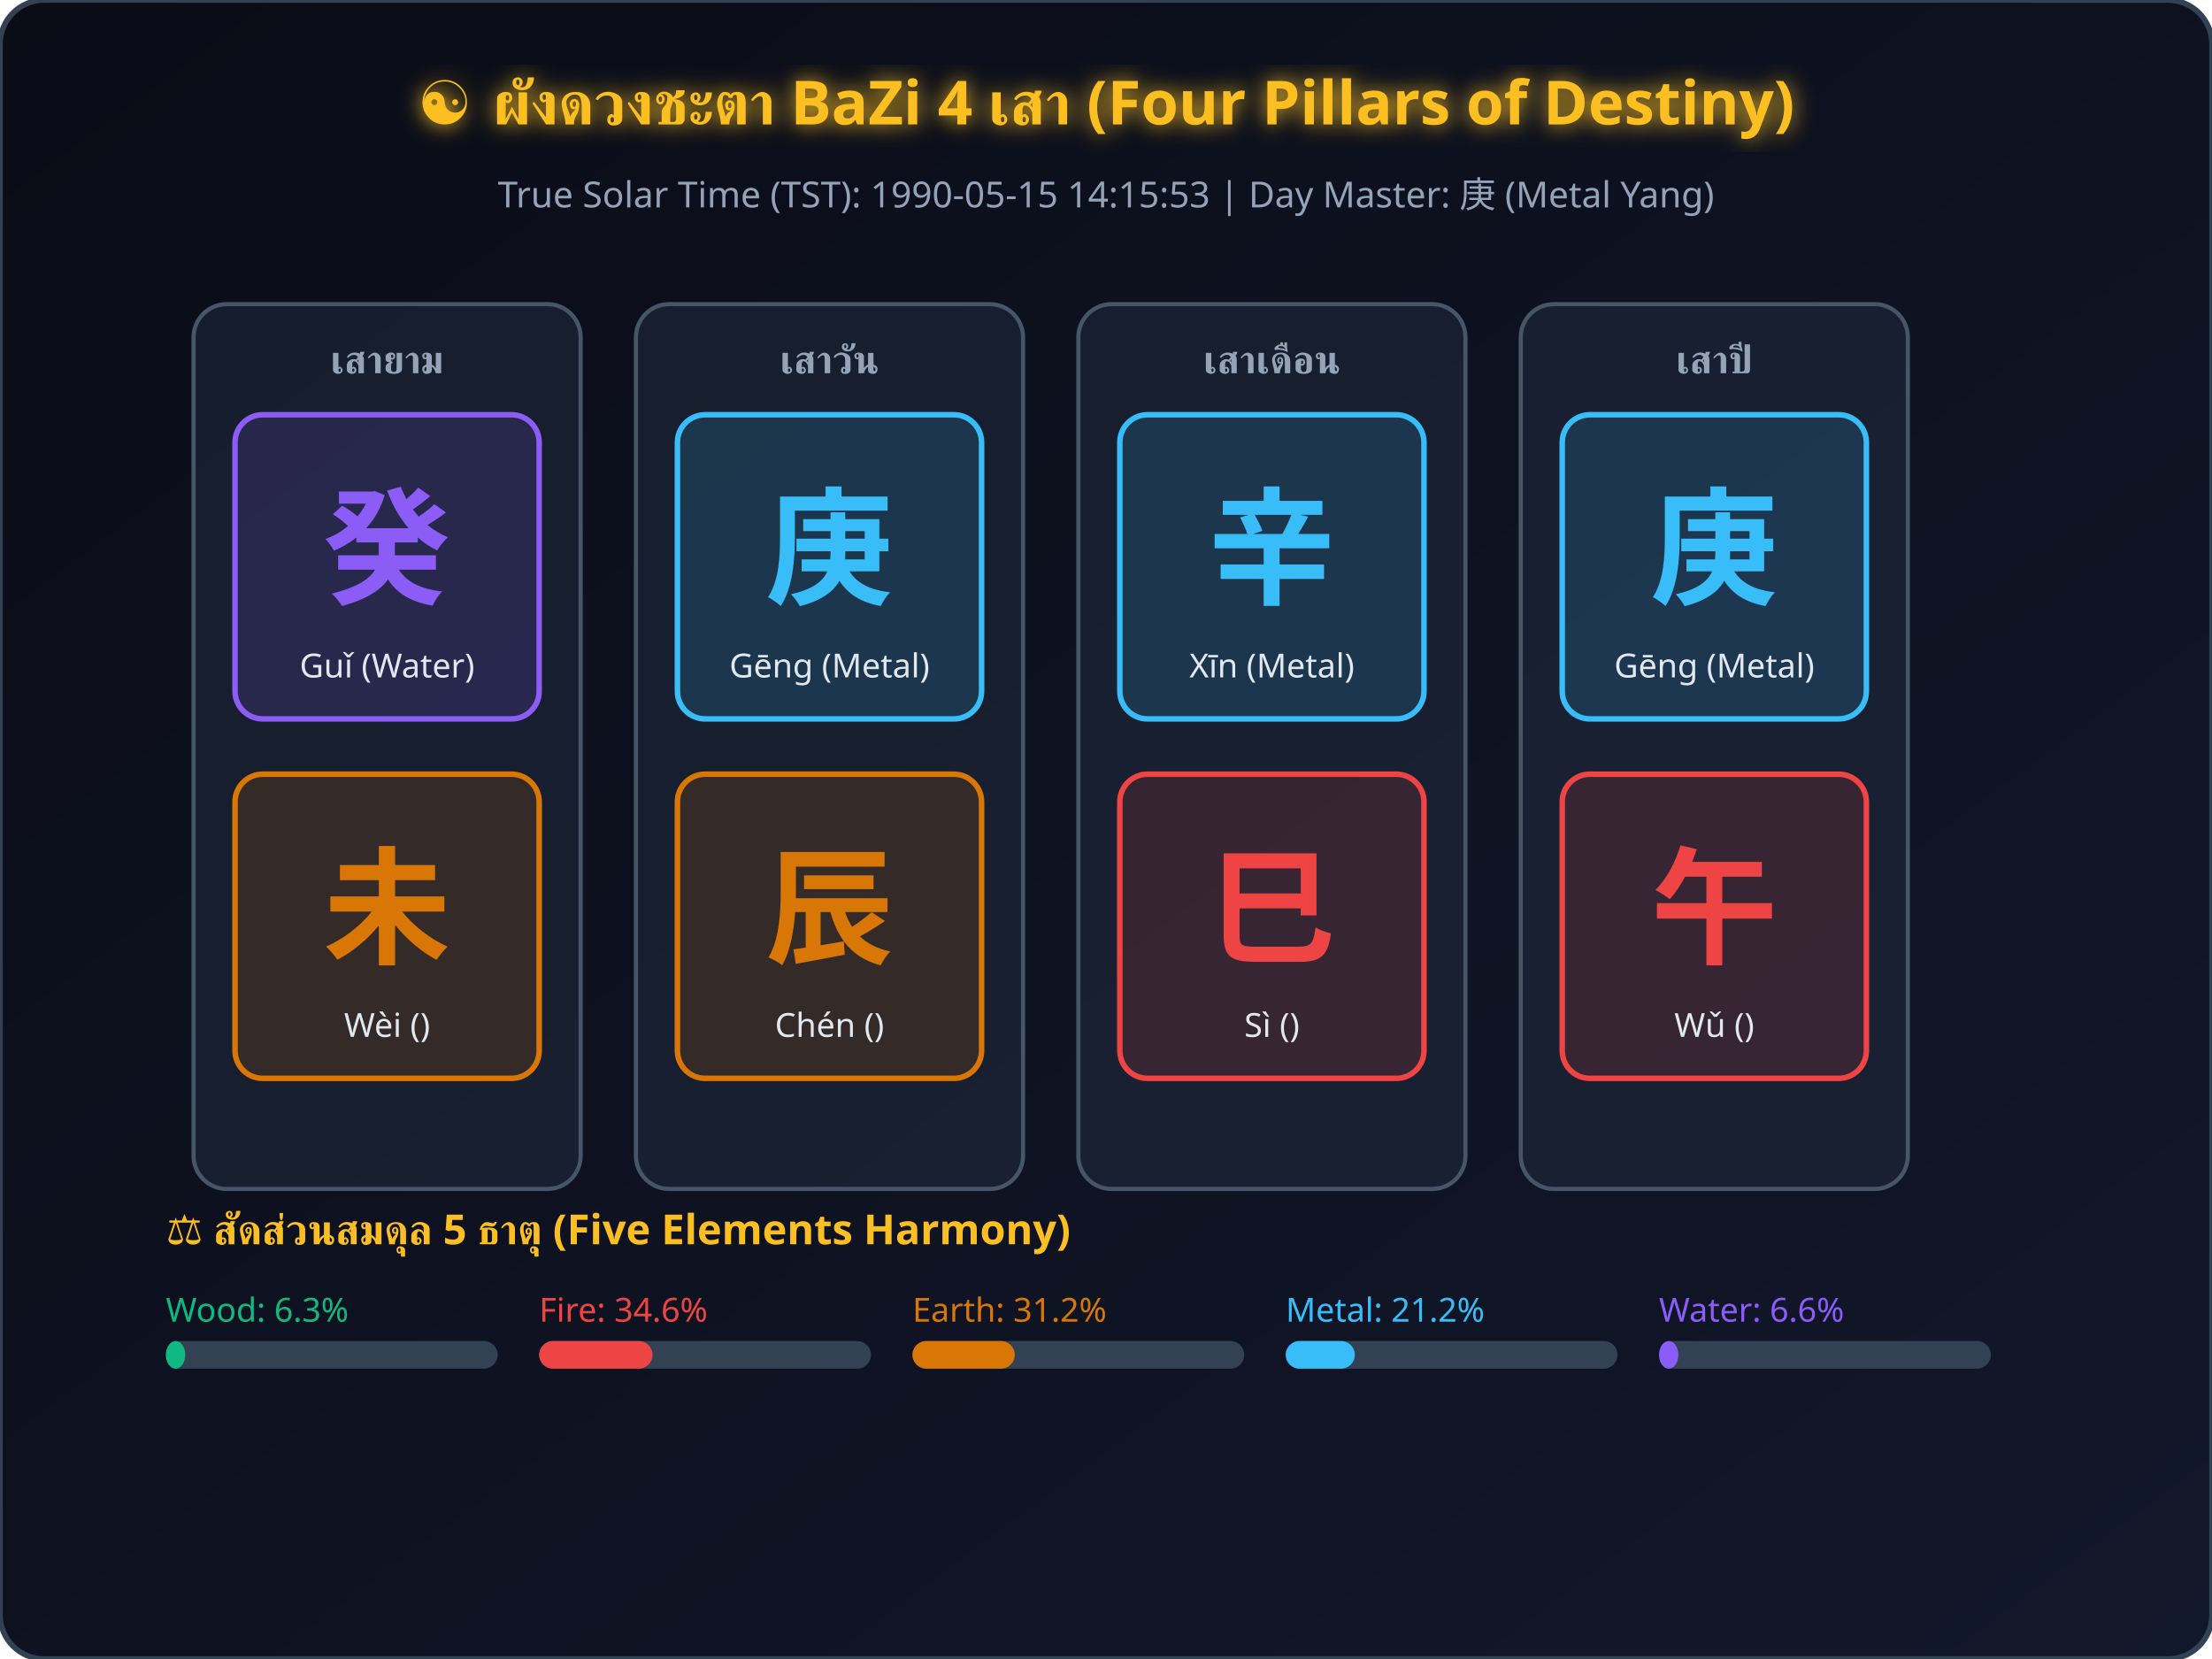
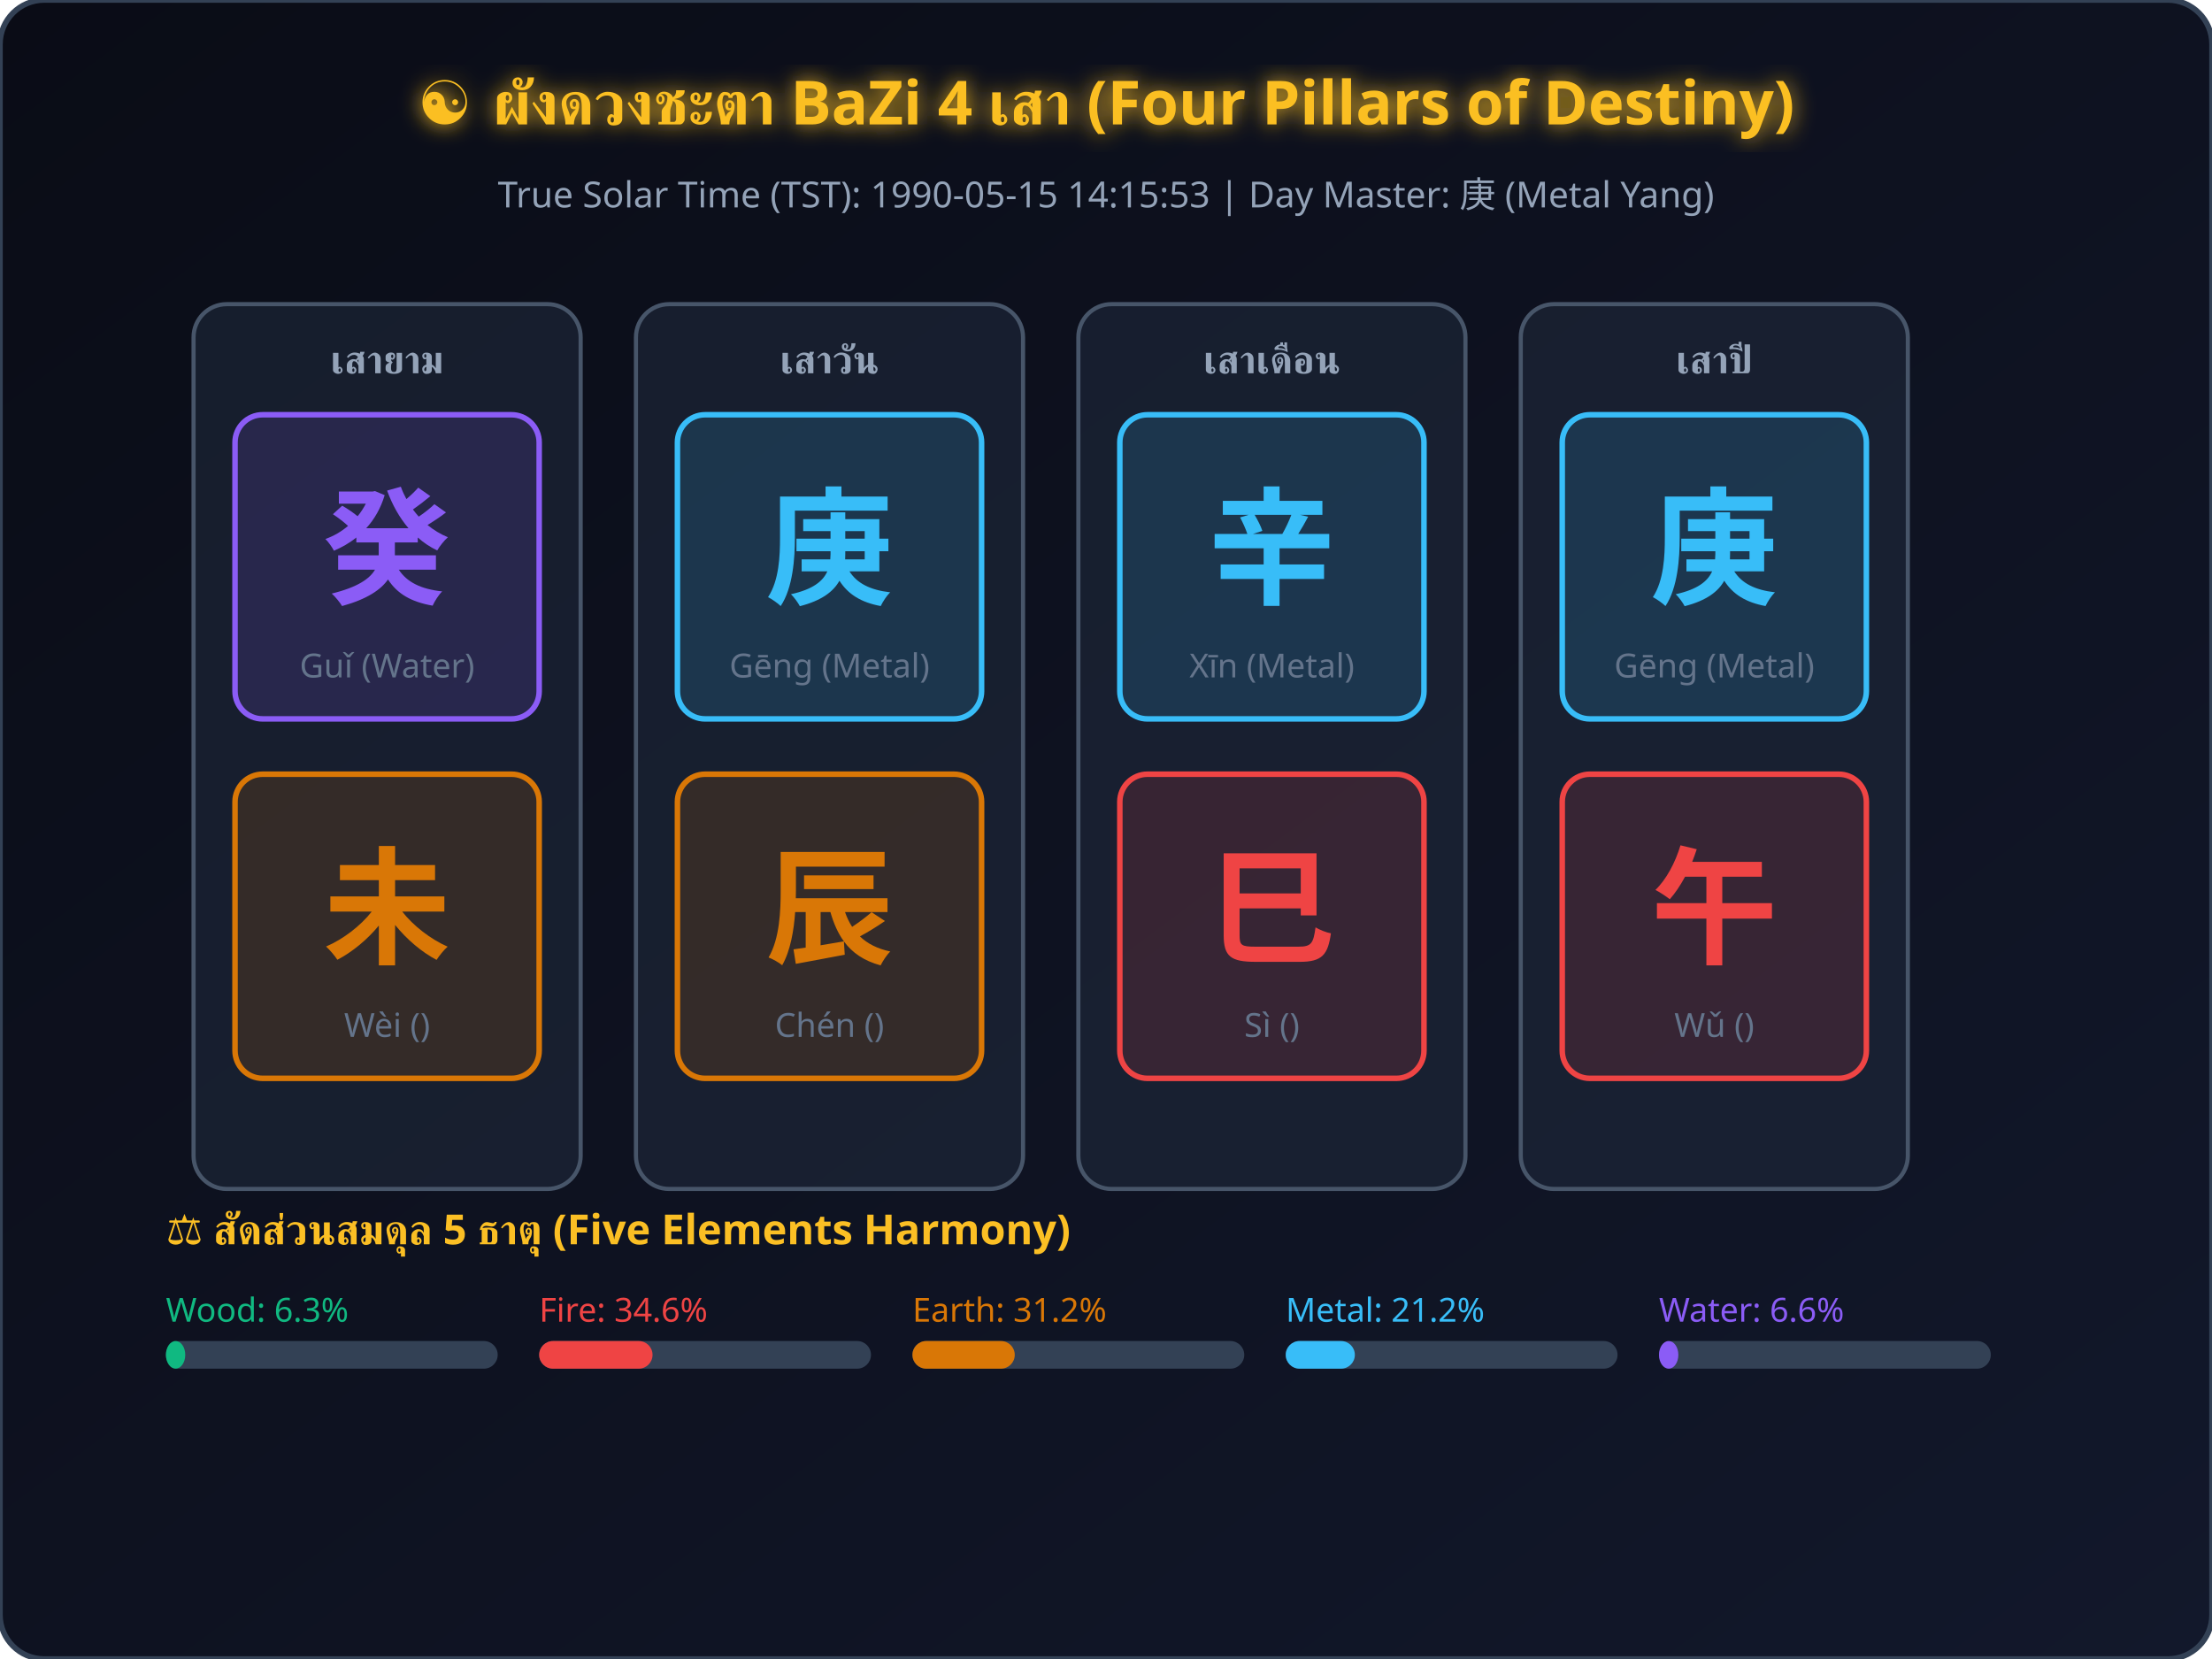
<svg xmlns="http://www.w3.org/2000/svg" viewBox="0 0 800 600" width="100%" height="100%">
  <defs>
    <linearGradient id="bgGrad" x1="0%" y1="0%" x2="100%" y2="100%">
      <stop offset="0%" stop-color="#0a0c16" />
      <stop offset="100%" stop-color="#12182b" />
    </linearGradient>
    <filter id="glow" x="-20%" y="-20%" width="140%" height="140%">
      <feGaussianBlur stdDeviation="4" result="blur" />
      <feComposite in="SourceGraphic" in2="blur" operator="over" />
    </filter>
  </defs>
  <rect width="800" height="600" rx="16" fill="url(#bgGrad)" stroke="#334155" stroke-width="2" />
  <text x="400" y="45" font-family="Prompt, sans-serif" font-size="22" font-weight="bold" fill="#fbbf24" text-anchor="middle" filter="url(#glow)">☯ ผังดวงชะตา BaZi 4 เสา (Four Pillars of Destiny)</text>
  <text x="400" y="75" font-family="Prompt, sans-serif" font-size="13" fill="#94a3b8" text-anchor="middle">True Solar Time (TST): 1990-05-15 14:15:53 | Day Master: 庚 (Metal Yang)</text>
  <g transform="translate(60, 100)">
    <rect x="10" y="10" width="140" height="320" rx="12" fill="#1e293b" fill-opacity="0.6" stroke="#475569" stroke-width="1.5" />
    <text x="80" y="35" font-family="Prompt, sans-serif" font-size="14" font-weight="bold" fill="#94a3b8" text-anchor="middle">เสายาม</text>
    <rect x="25" y="50" width="110" height="110" rx="10" fill="#8b5cf6" fill-opacity="0.15" stroke="#8b5cf6" stroke-width="2" />
    <text x="80" y="115" font-family="sans-serif" font-size="46" font-weight="bold" fill="#8b5cf6" text-anchor="middle">癸</text>
-     <text x="80" y="145" font-family="Prompt, sans-serif" font-size="12" fill="#e2e8f0" text-anchor="middle">Guǐ (Water)</text>
+     <text x="80" y="145" font-family="Prompt, sans-serif" font-size="12" fill="#64748b" text-anchor="middle">Guǐ (Water)</text>
    <rect x="25" y="180" width="110" height="110" rx="10" fill="#d97706" fill-opacity="0.15" stroke="#d97706" stroke-width="2" />
    <text x="80" y="245" font-family="sans-serif" font-size="46" font-weight="bold" fill="#d97706" text-anchor="middle">未</text>
-     <text x="80" y="275" font-family="Prompt, sans-serif" font-size="12" fill="#e2e8f0" text-anchor="middle">Wèi ()</text>
+     <text x="80" y="275" font-family="Prompt, sans-serif" font-size="12" fill="#64748b" text-anchor="middle">Wèi ()</text>
    <rect x="170" y="10" width="140" height="320" rx="12" fill="#1e293b" fill-opacity="0.6" stroke="#475569" stroke-width="1.5" />
    <text x="240" y="35" font-family="Prompt, sans-serif" font-size="14" font-weight="bold" fill="#94a3b8" text-anchor="middle">เสาวัน</text>
    <rect x="185" y="50" width="110" height="110" rx="10" fill="#38bdf8" fill-opacity="0.15" stroke="#38bdf8" stroke-width="2" />
    <text x="240" y="115" font-family="sans-serif" font-size="46" font-weight="bold" fill="#38bdf8" text-anchor="middle">庚</text>
-     <text x="240" y="145" font-family="Prompt, sans-serif" font-size="12" fill="#e2e8f0" text-anchor="middle">Gēng (Metal)</text>
+     <text x="240" y="145" font-family="Prompt, sans-serif" font-size="12" fill="#64748b" text-anchor="middle">Gēng (Metal)</text>
    <rect x="185" y="180" width="110" height="110" rx="10" fill="#d97706" fill-opacity="0.15" stroke="#d97706" stroke-width="2" />
    <text x="240" y="245" font-family="sans-serif" font-size="46" font-weight="bold" fill="#d97706" text-anchor="middle">辰</text>
-     <text x="240" y="275" font-family="Prompt, sans-serif" font-size="12" fill="#e2e8f0" text-anchor="middle">Chén ()</text>
+     <text x="240" y="275" font-family="Prompt, sans-serif" font-size="12" fill="#64748b" text-anchor="middle">Chén ()</text>
    <rect x="330" y="10" width="140" height="320" rx="12" fill="#1e293b" fill-opacity="0.6" stroke="#475569" stroke-width="1.5" />
    <text x="400" y="35" font-family="Prompt, sans-serif" font-size="14" font-weight="bold" fill="#94a3b8" text-anchor="middle">เสาเดือน</text>
    <rect x="345" y="50" width="110" height="110" rx="10" fill="#38bdf8" fill-opacity="0.15" stroke="#38bdf8" stroke-width="2" />
    <text x="400" y="115" font-family="sans-serif" font-size="46" font-weight="bold" fill="#38bdf8" text-anchor="middle">辛</text>
-     <text x="400" y="145" font-family="Prompt, sans-serif" font-size="12" fill="#e2e8f0" text-anchor="middle">Xīn (Metal)</text>
+     <text x="400" y="145" font-family="Prompt, sans-serif" font-size="12" fill="#64748b" text-anchor="middle">Xīn (Metal)</text>
    <rect x="345" y="180" width="110" height="110" rx="10" fill="#ef4444" fill-opacity="0.15" stroke="#ef4444" stroke-width="2" />
    <text x="400" y="245" font-family="sans-serif" font-size="46" font-weight="bold" fill="#ef4444" text-anchor="middle">巳</text>
-     <text x="400" y="275" font-family="Prompt, sans-serif" font-size="12" fill="#e2e8f0" text-anchor="middle">Sì ()</text>
+     <text x="400" y="275" font-family="Prompt, sans-serif" font-size="12" fill="#64748b" text-anchor="middle">Sì ()</text>
    <rect x="490" y="10" width="140" height="320" rx="12" fill="#1e293b" fill-opacity="0.6" stroke="#475569" stroke-width="1.5" />
    <text x="560" y="35" font-family="Prompt, sans-serif" font-size="14" font-weight="bold" fill="#94a3b8" text-anchor="middle">เสาปี</text>
    <rect x="505" y="50" width="110" height="110" rx="10" fill="#38bdf8" fill-opacity="0.15" stroke="#38bdf8" stroke-width="2" />
    <text x="560" y="115" font-family="sans-serif" font-size="46" font-weight="bold" fill="#38bdf8" text-anchor="middle">庚</text>
-     <text x="560" y="145" font-family="Prompt, sans-serif" font-size="12" fill="#e2e8f0" text-anchor="middle">Gēng (Metal)</text>
+     <text x="560" y="145" font-family="Prompt, sans-serif" font-size="12" fill="#64748b" text-anchor="middle">Gēng (Metal)</text>
    <rect x="505" y="180" width="110" height="110" rx="10" fill="#ef4444" fill-opacity="0.15" stroke="#ef4444" stroke-width="2" />
    <text x="560" y="245" font-family="sans-serif" font-size="46" font-weight="bold" fill="#ef4444" text-anchor="middle">午</text>
-     <text x="560" y="275" font-family="Prompt, sans-serif" font-size="12" fill="#e2e8f0" text-anchor="middle">Wǔ ()</text>
+     <text x="560" y="275" font-family="Prompt, sans-serif" font-size="12" fill="#64748b" text-anchor="middle">Wǔ ()</text>
  </g>
  <g transform="translate(60, 450)">
    <text x="0" y="0" font-family="Prompt, sans-serif" font-size="15" font-weight="bold" fill="#fbbf24">⚖️ สัดส่วนสมดุล 5 ธาตุ (Five Elements Harmony)</text>
    <text x="0" y="28" font-family="Prompt, sans-serif" font-size="12" fill="#10b981">Wood: 6.3%</text>
    <rect x="0" y="35" width="120" height="10" rx="5" fill="#334155" />
    <rect x="0" y="35" width="7" height="10" rx="5" fill="#10b981" />
    <text x="135" y="28" font-family="Prompt, sans-serif" font-size="12" fill="#ef4444">Fire: 34.6%</text>
    <rect x="135" y="35" width="120" height="10" rx="5" fill="#334155" />
    <rect x="135" y="35" width="41" height="10" rx="5" fill="#ef4444" />
    <text x="270" y="28" font-family="Prompt, sans-serif" font-size="12" fill="#d97706">Earth: 31.2%</text>
    <rect x="270" y="35" width="120" height="10" rx="5" fill="#334155" />
    <rect x="270" y="35" width="37" height="10" rx="5" fill="#d97706" />
    <text x="405" y="28" font-family="Prompt, sans-serif" font-size="12" fill="#38bdf8">Metal: 21.2%</text>
    <rect x="405" y="35" width="120" height="10" rx="5" fill="#334155" />
    <rect x="405" y="35" width="25" height="10" rx="5" fill="#38bdf8" />
    <text x="540" y="28" font-family="Prompt, sans-serif" font-size="12" fill="#8b5cf6">Water: 6.6%</text>
    <rect x="540" y="35" width="120" height="10" rx="5" fill="#334155" />
    <rect x="540" y="35" width="7" height="10" rx="5" fill="#8b5cf6" />
  </g>
</svg>
